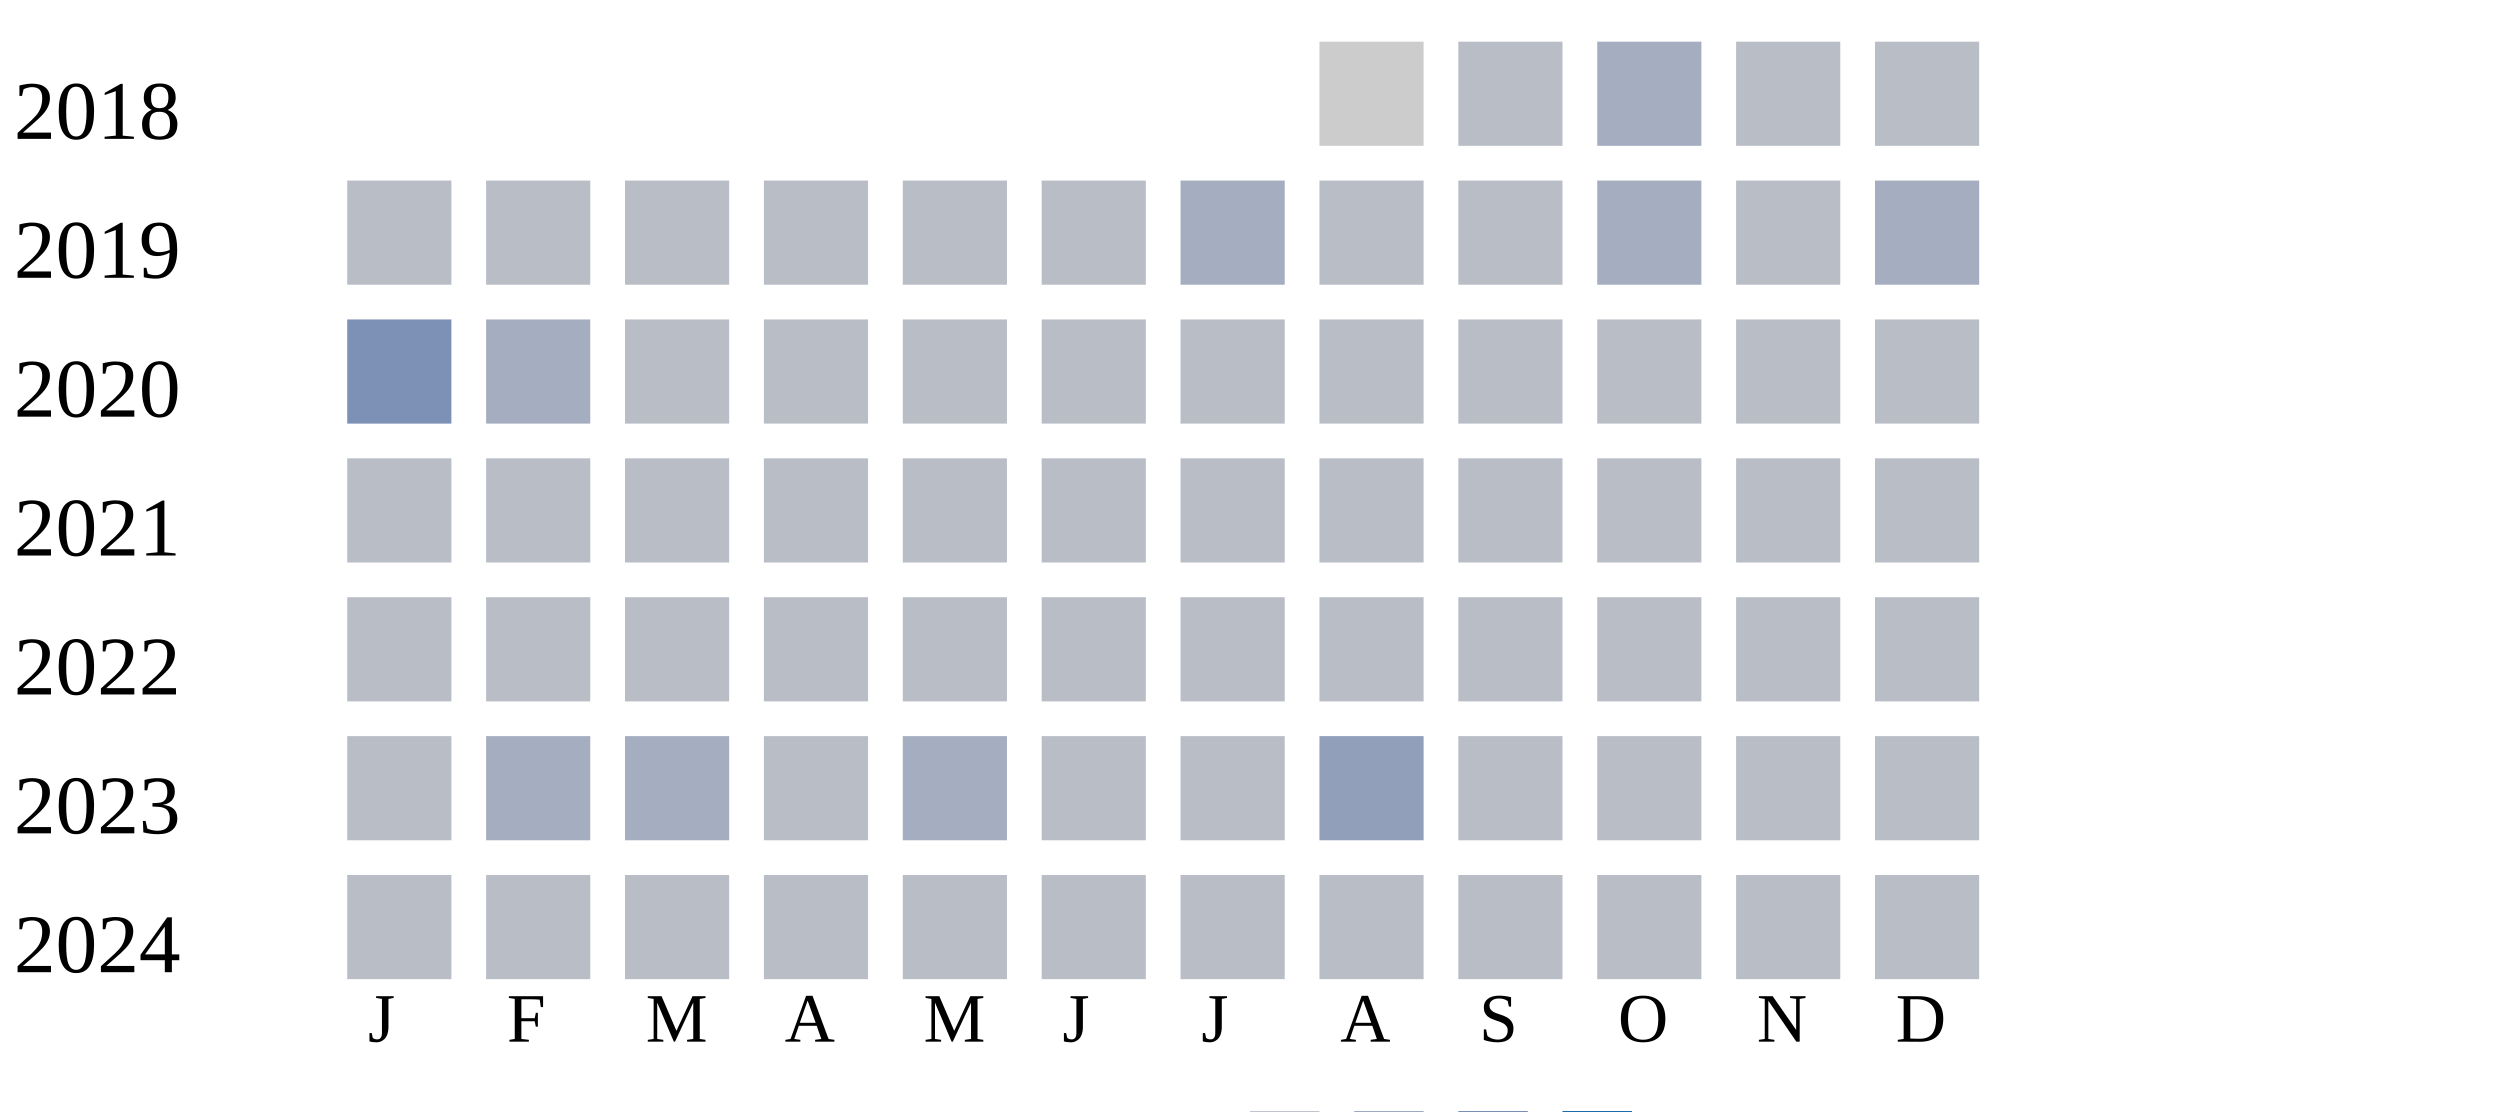
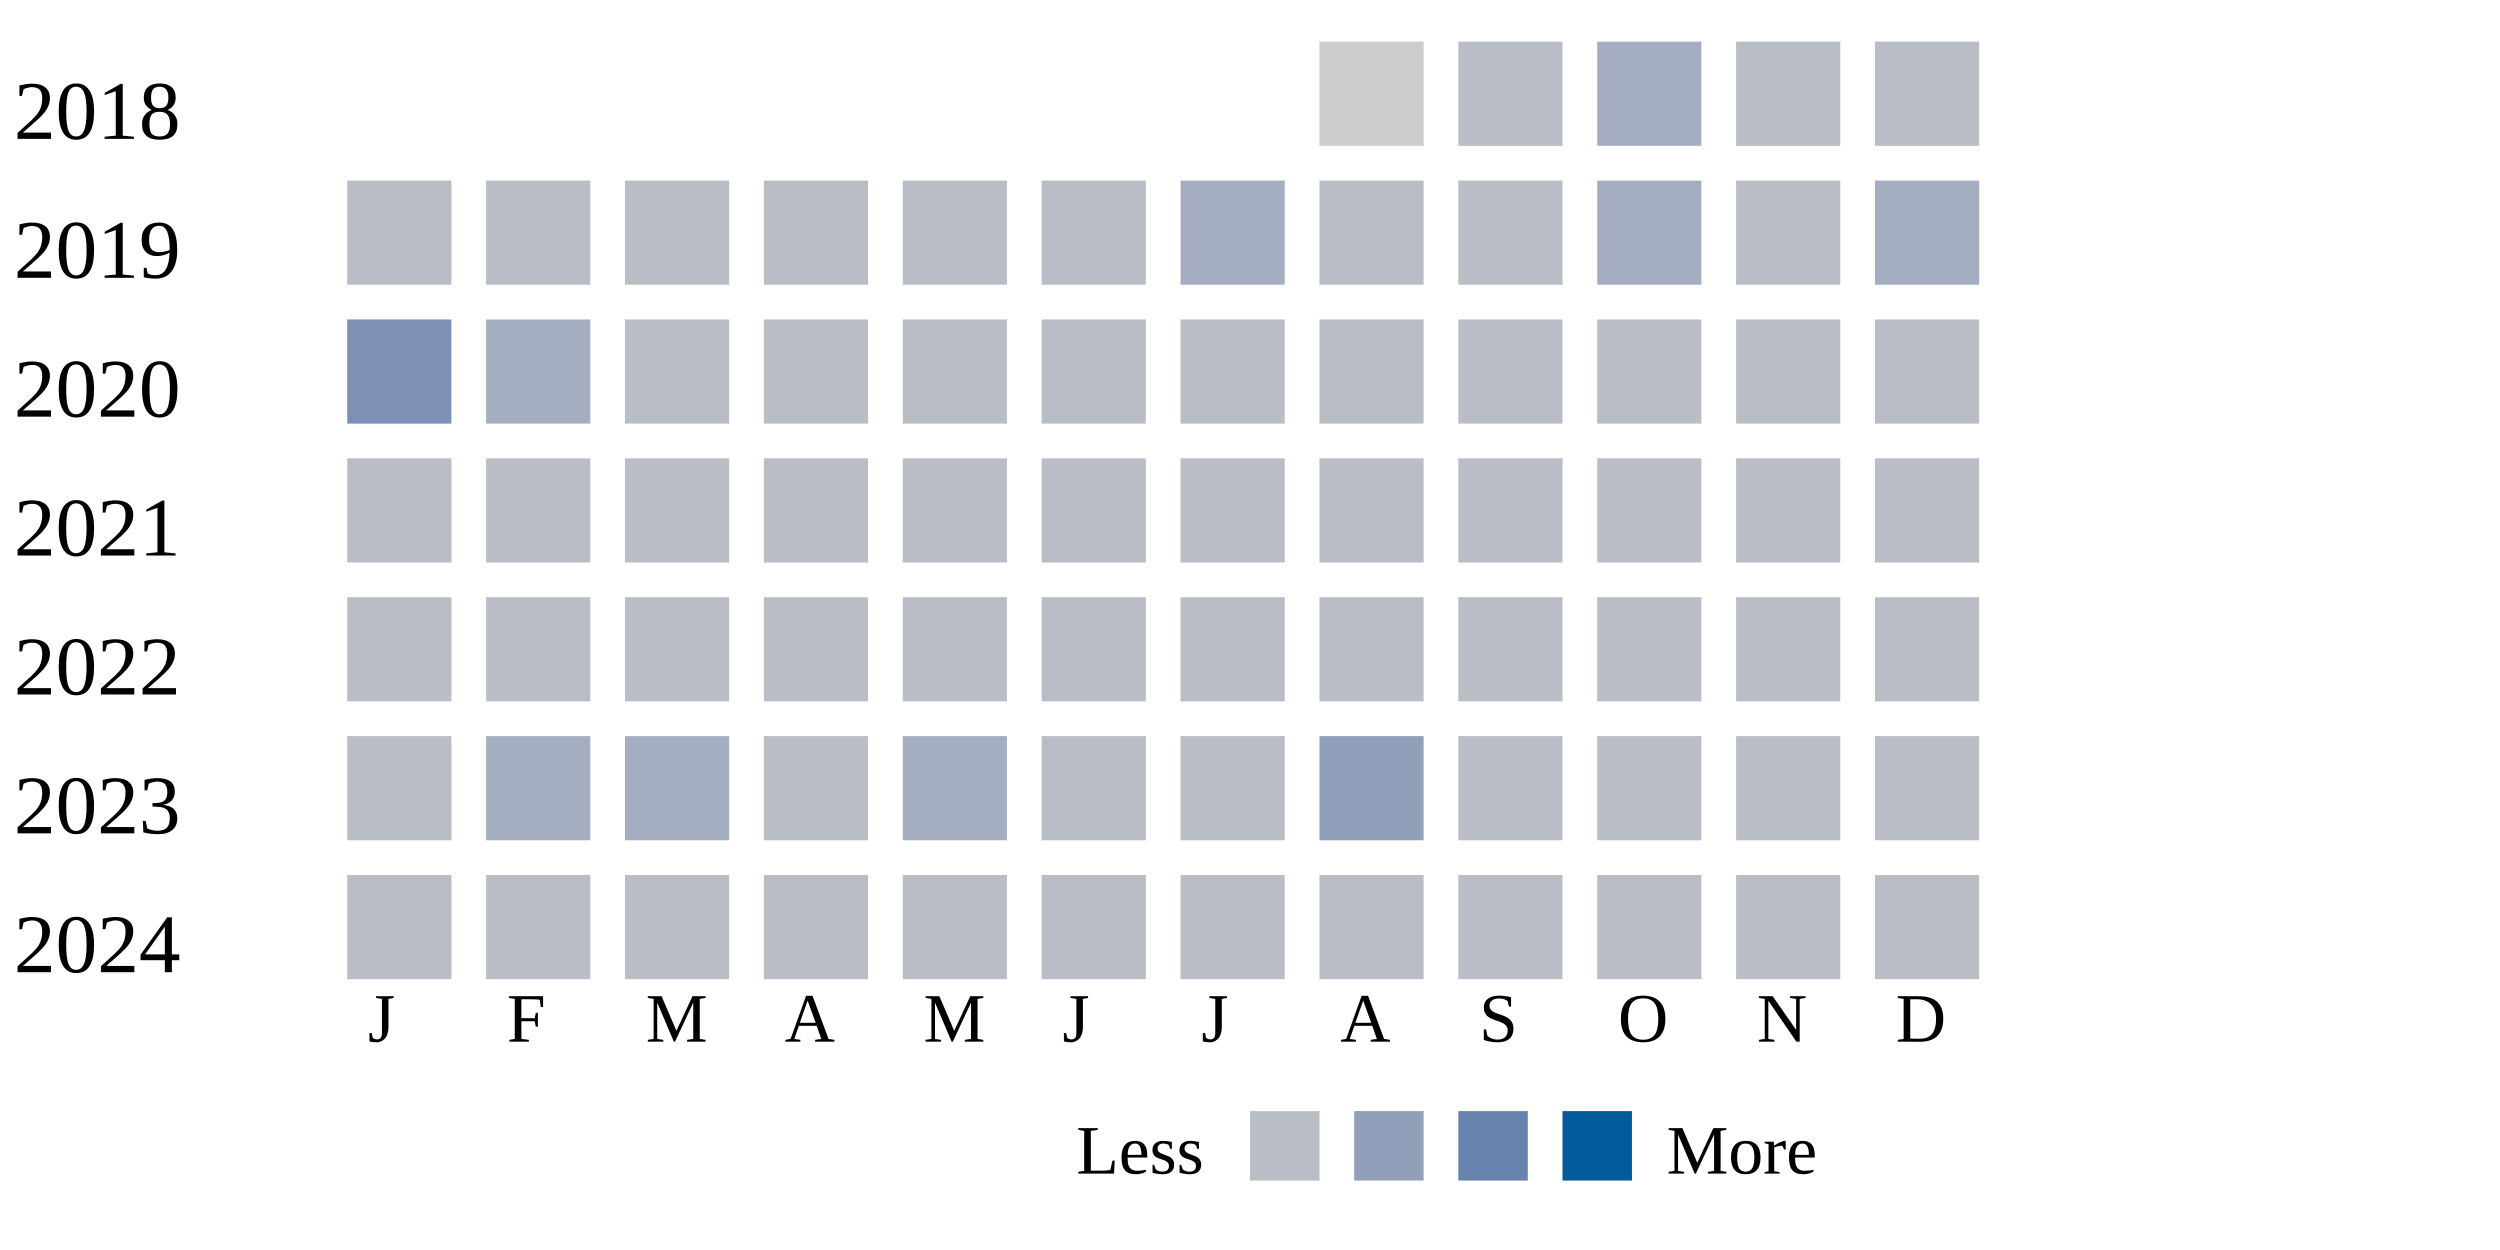
- <svg xmlns="http://www.w3.org/2000/svg" width="360" height="160">
+ <svg xmlns="http://www.w3.org/2000/svg" width="360" height="180">
  <g transform="translate(0 0)">
    <text x="2" y="20">2018</text>
    <rect x="190" y="6" width="15" height="15" fill="#cccccc" />
    <rect x="210" y="6" width="15" height="15" fill="#b9bdc6" />
    <rect x="230" y="6" width="15" height="15" fill="#a5aec0" />
    <rect x="250" y="6" width="15" height="15" fill="#b9bdc6" />
    <rect x="270" y="6" width="15" height="15" fill="#b9bdc6" />
  </g>
  <g transform="translate(0 20)">
    <text x="2" y="20">2019</text>
    <rect x="50" y="6" width="15" height="15" fill="#b9bdc6" />
    <rect x="70" y="6" width="15" height="15" fill="#b9bdc6" />
    <rect x="90" y="6" width="15" height="15" fill="#b9bdc6" />
    <rect x="110" y="6" width="15" height="15" fill="#b9bdc6" />
    <rect x="130" y="6" width="15" height="15" fill="#b9bdc6" />
    <rect x="150" y="6" width="15" height="15" fill="#b9bdc6" />
    <rect x="170" y="6" width="15" height="15" fill="#a5aec0" />
    <rect x="190" y="6" width="15" height="15" fill="#b9bdc6" />
    <rect x="210" y="6" width="15" height="15" fill="#b9bdc6" />
    <rect x="230" y="6" width="15" height="15" fill="#a5aec0" />
    <rect x="250" y="6" width="15" height="15" fill="#b9bdc6" />
    <rect x="270" y="6" width="15" height="15" fill="#a5aec0" />
  </g>
  <g transform="translate(0 40)">
    <text x="2" y="20">2020</text>
    <rect x="50" y="6" width="15" height="15" fill="#7d90b5" />
    <rect x="70" y="6" width="15" height="15" fill="#a5aec0" />
    <rect x="90" y="6" width="15" height="15" fill="#b9bdc6" />
    <rect x="110" y="6" width="15" height="15" fill="#b9bdc6" />
    <rect x="130" y="6" width="15" height="15" fill="#b9bdc6" />
    <rect x="150" y="6" width="15" height="15" fill="#b9bdc6" />
    <rect x="170" y="6" width="15" height="15" fill="#b9bdc6" />
    <rect x="190" y="6" width="15" height="15" fill="#b9bdc6" />
    <rect x="210" y="6" width="15" height="15" fill="#b9bdc6" />
    <rect x="230" y="6" width="15" height="15" fill="#b9bdc6" />
    <rect x="250" y="6" width="15" height="15" fill="#b9bdc6" />
    <rect x="270" y="6" width="15" height="15" fill="#b9bdc6" />
  </g>
  <g transform="translate(0 60)">
    <text x="2" y="20">2021</text>
    <rect x="50" y="6" width="15" height="15" fill="#b9bdc6" />
    <rect x="70" y="6" width="15" height="15" fill="#b9bdc6" />
    <rect x="90" y="6" width="15" height="15" fill="#b9bdc6" />
    <rect x="110" y="6" width="15" height="15" fill="#b9bdc6" />
    <rect x="130" y="6" width="15" height="15" fill="#b9bdc6" />
    <rect x="150" y="6" width="15" height="15" fill="#b9bdc6" />
    <rect x="170" y="6" width="15" height="15" fill="#b9bdc6" />
    <rect x="190" y="6" width="15" height="15" fill="#b9bdc6" />
    <rect x="210" y="6" width="15" height="15" fill="#b9bdc6" />
    <rect x="230" y="6" width="15" height="15" fill="#b9bdc6" />
    <rect x="250" y="6" width="15" height="15" fill="#b9bdc6" />
    <rect x="270" y="6" width="15" height="15" fill="#b9bdc6" />
  </g>
  <g transform="translate(0 80)">
    <text x="2" y="20">2022</text>
    <rect x="50" y="6" width="15" height="15" fill="#b9bdc6" />
    <rect x="70" y="6" width="15" height="15" fill="#b9bdc6" />
    <rect x="90" y="6" width="15" height="15" fill="#b9bdc6" />
    <rect x="110" y="6" width="15" height="15" fill="#b9bdc6" />
    <rect x="130" y="6" width="15" height="15" fill="#b9bdc6" />
    <rect x="150" y="6" width="15" height="15" fill="#b9bdc6" />
    <rect x="170" y="6" width="15" height="15" fill="#b9bdc6" />
    <rect x="190" y="6" width="15" height="15" fill="#b9bdc6" />
    <rect x="210" y="6" width="15" height="15" fill="#b9bdc6" />
    <rect x="230" y="6" width="15" height="15" fill="#b9bdc6" />
    <rect x="250" y="6" width="15" height="15" fill="#b9bdc6" />
    <rect x="270" y="6" width="15" height="15" fill="#b9bdc6" />
  </g>
  <g transform="translate(0 100)">
    <text x="2" y="20">2023</text>
    <rect x="50" y="6" width="15" height="15" fill="#b9bdc6" />
    <rect x="70" y="6" width="15" height="15" fill="#a5aec0" />
    <rect x="90" y="6" width="15" height="15" fill="#a5aec0" />
    <rect x="110" y="6" width="15" height="15" fill="#b9bdc6" />
    <rect x="130" y="6" width="15" height="15" fill="#a5aec0" />
    <rect x="150" y="6" width="15" height="15" fill="#b9bdc6" />
    <rect x="170" y="6" width="15" height="15" fill="#b9bdc6" />
    <rect x="190" y="6" width="15" height="15" fill="#919fba" />
    <rect x="210" y="6" width="15" height="15" fill="#b9bdc6" />
    <rect x="230" y="6" width="15" height="15" fill="#b9bdc6" />
    <rect x="250" y="6" width="15" height="15" fill="#b9bdc6" />
    <rect x="270" y="6" width="15" height="15" fill="#b9bdc6" />
  </g>
  <g transform="translate(0 120)">
    <text x="2" y="20">2024</text>
    <rect x="50" y="6" width="15" height="15" fill="#b9bdc6" />
    <rect x="70" y="6" width="15" height="15" fill="#b9bdc6" />
    <rect x="90" y="6" width="15" height="15" fill="#b9bdc6" />
    <rect x="110" y="6" width="15" height="15" fill="#b9bdc6" />
    <rect x="130" y="6" width="15" height="15" fill="#b9bdc6" />
    <rect x="150" y="6" width="15" height="15" fill="#b9bdc6" />
    <rect x="170" y="6" width="15" height="15" fill="#b9bdc6" />
    <rect x="190" y="6" width="15" height="15" fill="#b9bdc6" />
    <rect x="210" y="6" width="15" height="15" fill="#b9bdc6" />
    <rect x="230" y="6" width="15" height="15" fill="#b9bdc6" />
    <rect x="250" y="6" width="15" height="15" fill="#b9bdc6" />
    <rect x="270" y="6" width="15" height="15" fill="#b9bdc6" />
  </g>
  <text style="font-size: 10px; text-align: center" x="53" y="150">J</text>
  <text style="font-size: 10px; text-align: center" x="73" y="150">F</text>
  <text style="font-size: 10px; text-align: center" x="93" y="150">M</text>
  <text style="font-size: 10px; text-align: center" x="113" y="150">A</text>
  <text style="font-size: 10px; text-align: center" x="133" y="150">M</text>
  <text style="font-size: 10px; text-align: center" x="153" y="150">J</text>
  <text style="font-size: 10px; text-align: center" x="173" y="150">J</text>
  <text style="font-size: 10px; text-align: center" x="193" y="150">A</text>
  <text style="font-size: 10px; text-align: center" x="213" y="150">S</text>
  <text style="font-size: 10px; text-align: center" x="233" y="150">O</text>
  <text style="font-size: 10px; text-align: center" x="253" y="150">N</text>
  <text style="font-size: 10px; text-align: center" x="273" y="150">D</text>
  <text style="font-size: 10px;" x="155" y="169">Less</text>
  <rect fill="#b9bdc6" width="10" height="10" x="180" y="160" />
  <rect fill="#919fba" width="10" height="10" x="195" y="160" />
  <rect fill="#6882ae" width="10" height="10" x="210" y="160" />
  <rect fill="#005a9c" width="10" height="10" x="225" y="160" />
  <text x="240" y="169" style="font-size: 10px;">More</text>
</svg>
